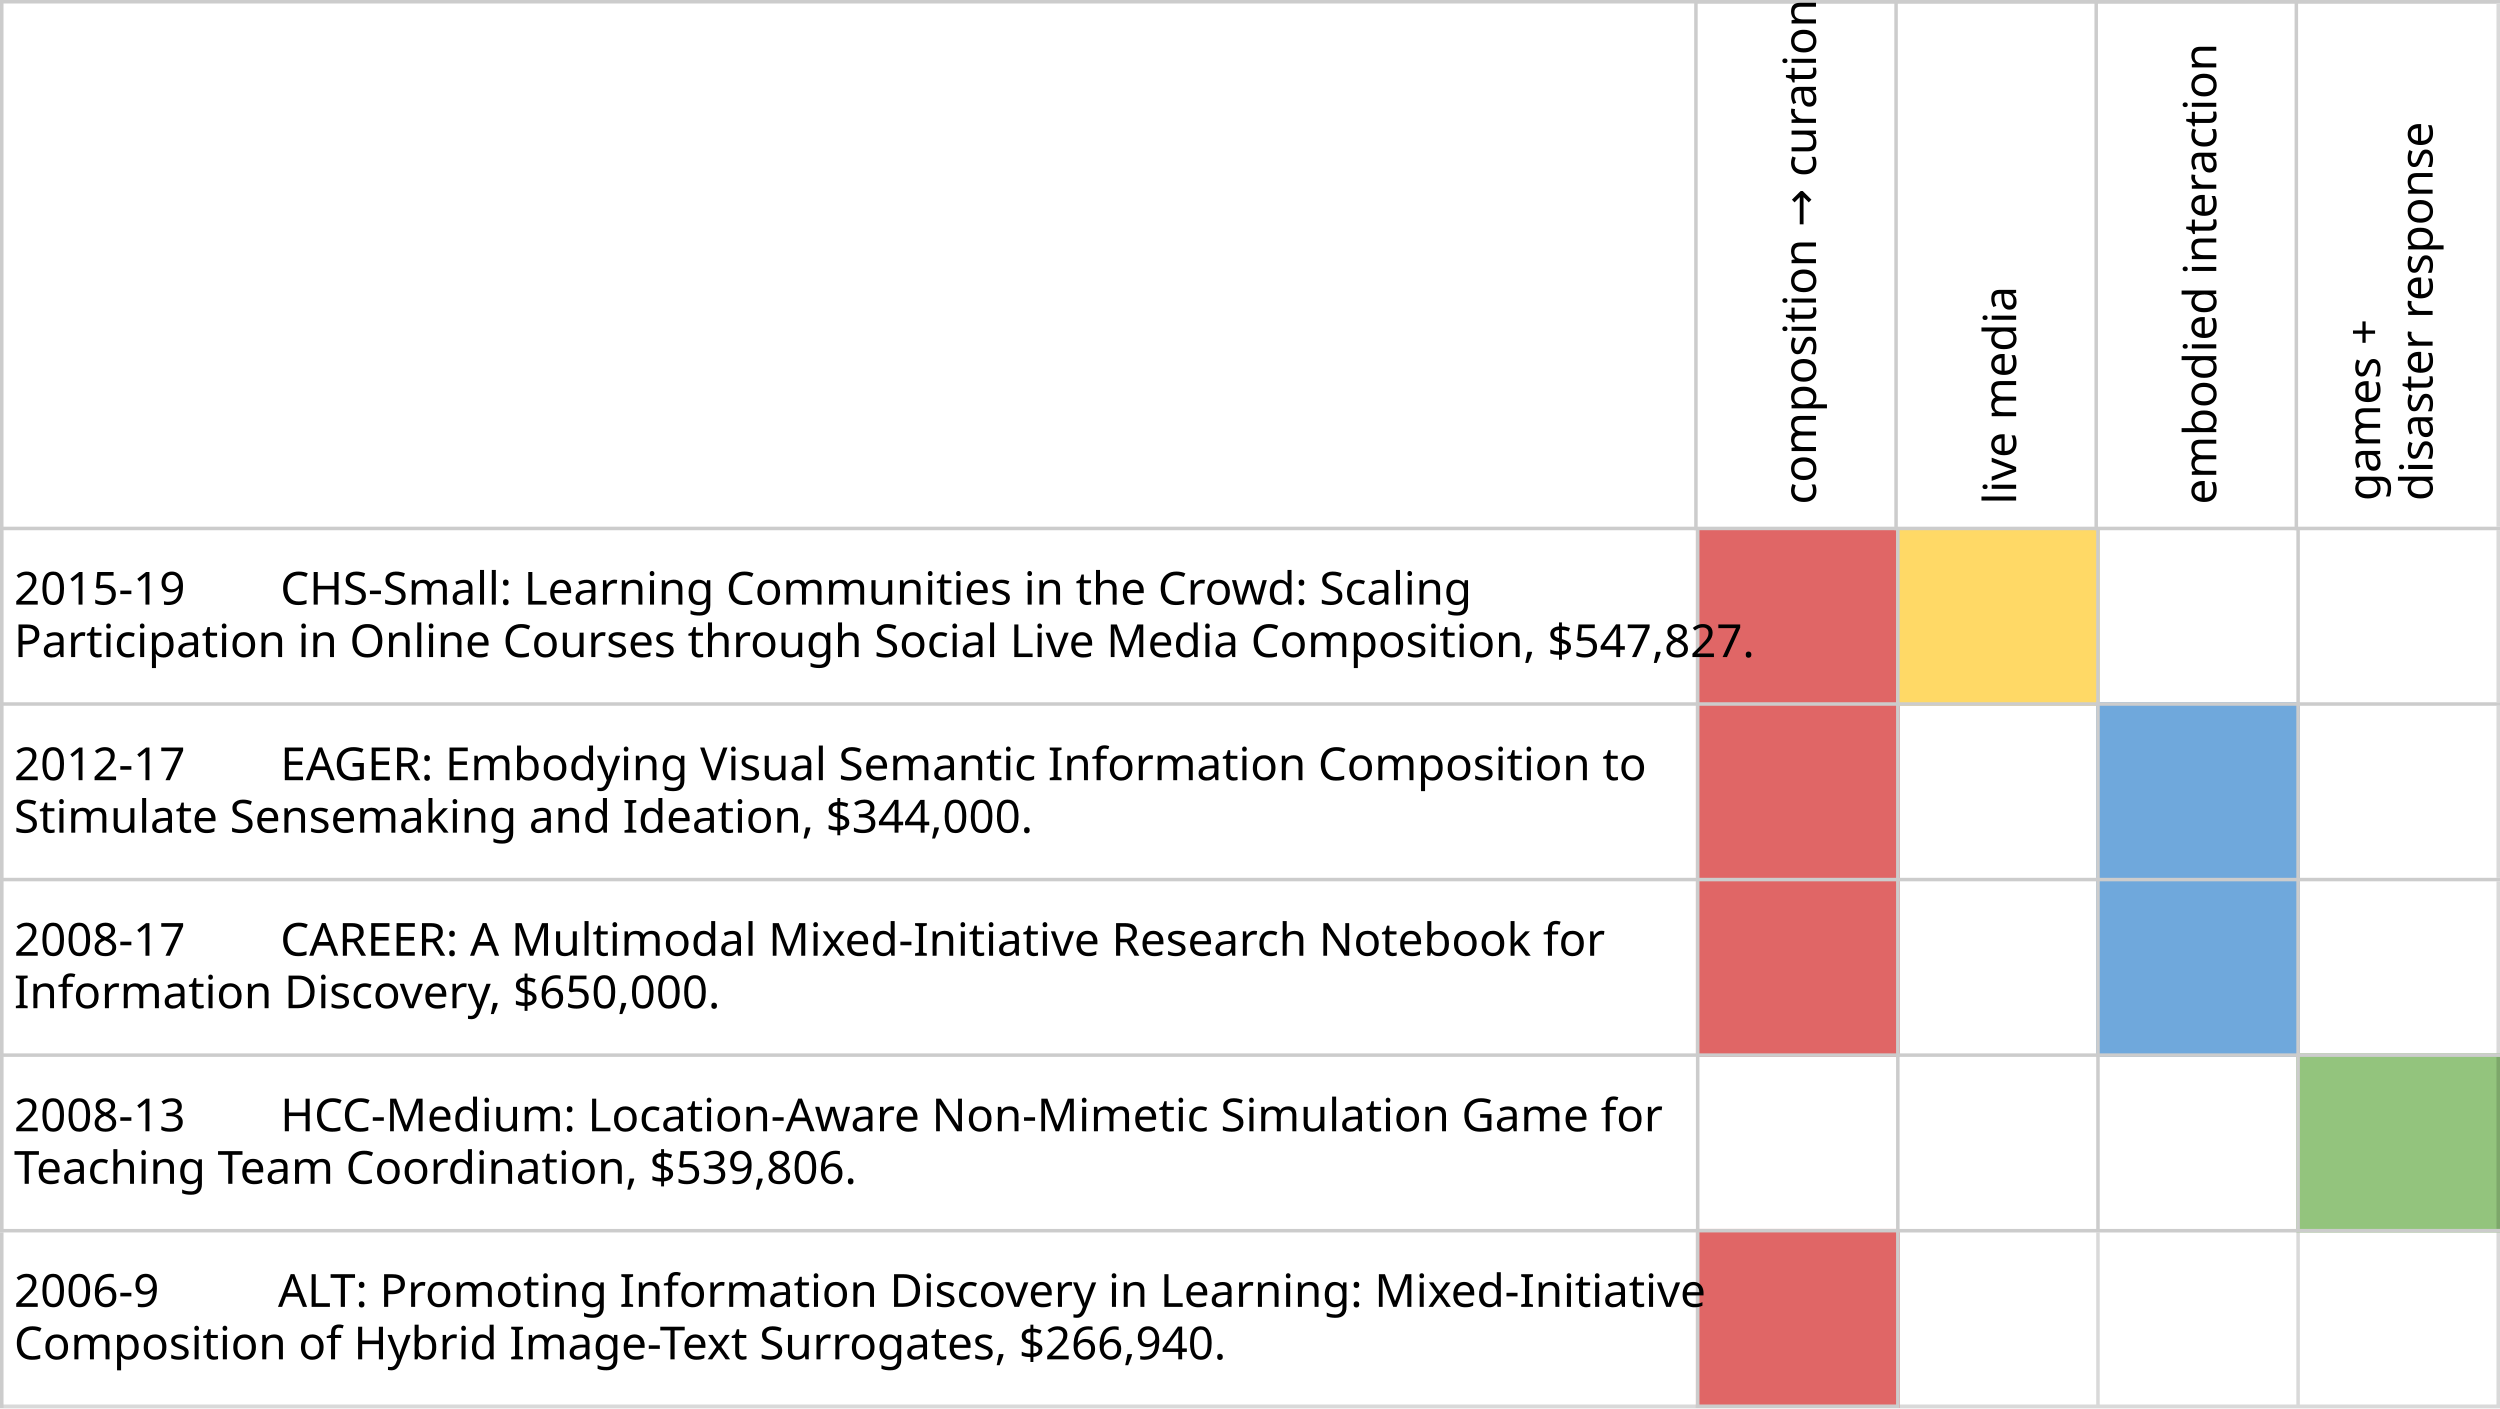
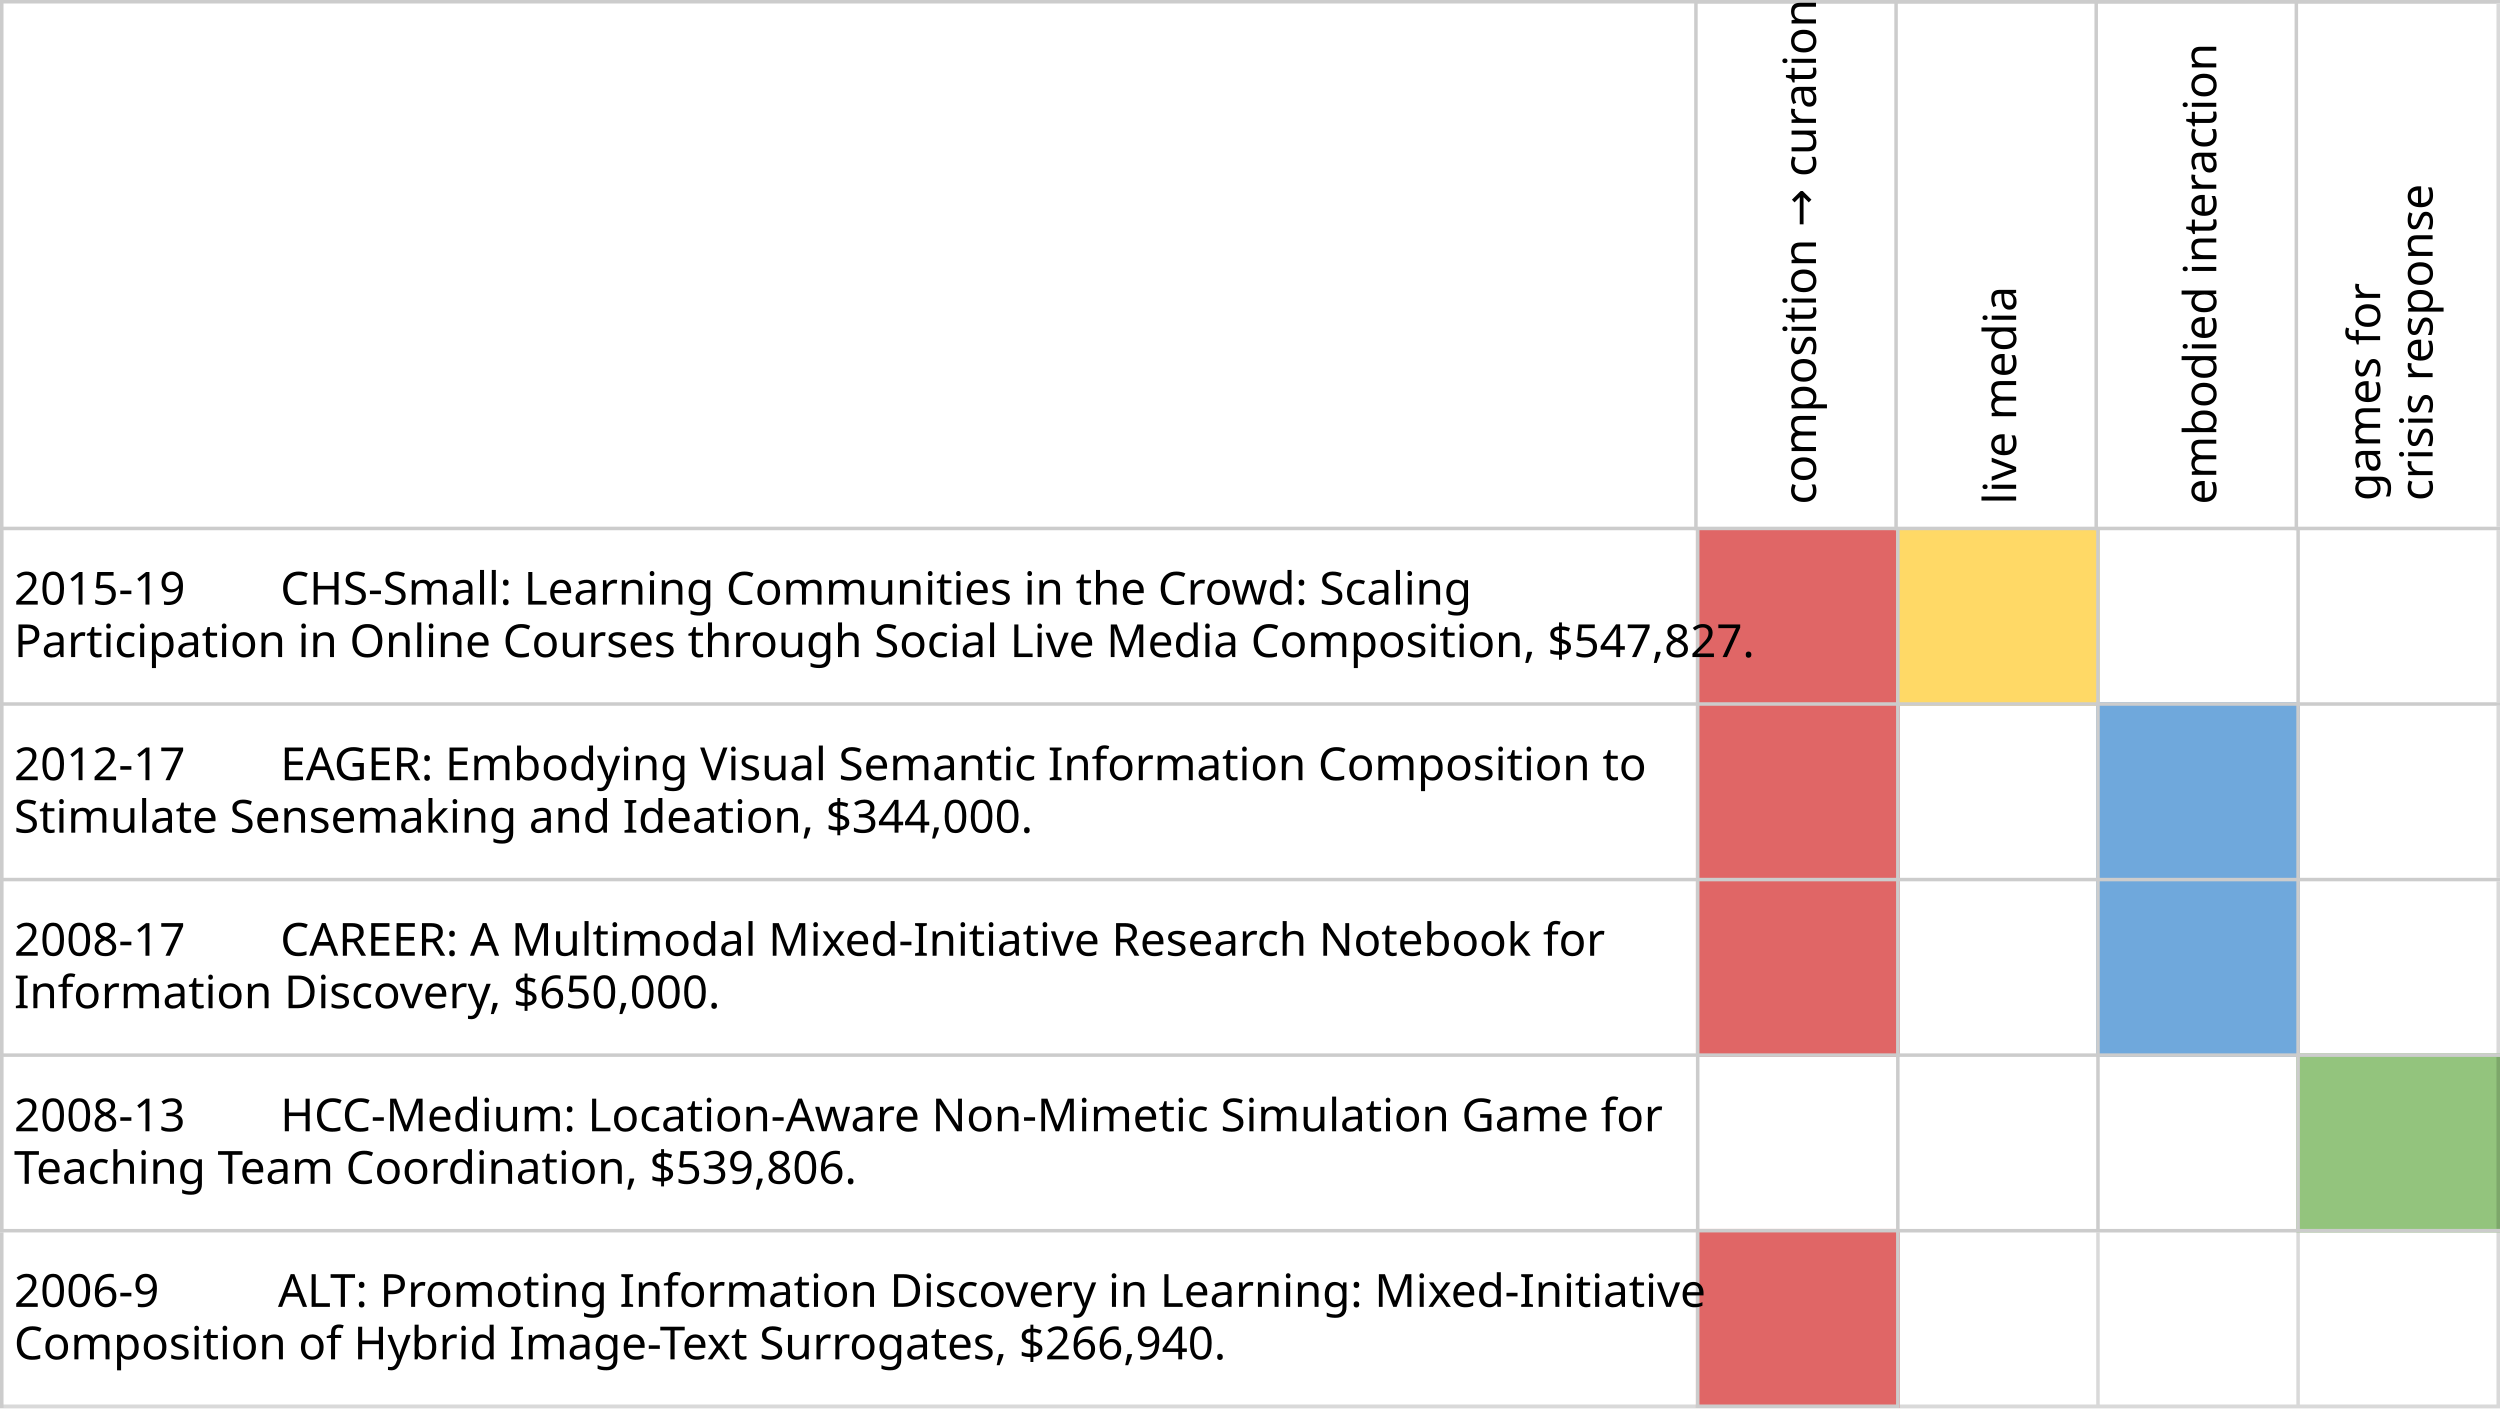
<svg xmlns="http://www.w3.org/2000/svg" xmlns:xlink="http://www.w3.org/1999/xlink" version="1.1" id="Layer_1" x="0px" y="0px" width="534px" height="300.75px" viewBox="0 0 534 300.75" enable-background="new 0 0 534 300.75" xml:space="preserve">
  <g>
    <defs>
      <rect id="SVGID_1_" x="-129" y="-53.25" width="792" height="612" />
    </defs>
    <clipPath id="SVGID_2_">
      <use xlink:href="#SVGID_1_" overflow="visible" />
    </clipPath>
    <g clip-path="url(#SVGID_2_)">
      <defs>
        <rect id="SVGID_3_" x="-0.75" y="-0.75" width="535.5" height="302.25" />
      </defs>
      <clipPath id="SVGID_4_">
        <use xlink:href="#SVGID_3_" overflow="visible" />
      </clipPath>
      <rect x="0.75" y="113.25" clip-path="url(#SVGID_4_)" fill="#FFFFFF" width="362.25" height="187.5" />
      <rect x="448.5" y="113.25" clip-path="url(#SVGID_4_)" fill="#FFFFFF" width="85.5" height="37.5" />
      <rect x="405.75" y="150.75" clip-path="url(#SVGID_4_)" fill="#FFFFFF" width="42.75" height="75" />
      <rect x="491.25" y="150.75" clip-path="url(#SVGID_4_)" fill="#FFFFFF" width="42.75" height="75" />
      <rect x="363" y="225.75" clip-path="url(#SVGID_4_)" fill="#FFFFFF" width="128.25" height="37.5" />
      <rect x="405.75" y="263.25" clip-path="url(#SVGID_4_)" fill="#FFFFFF" width="128.25" height="37.5" />
      <rect clip-path="url(#SVGID_4_)" fill="#FFFFFF" width="534" height="113.25" />
      <rect x="362.25" y="112.5" clip-path="url(#SVGID_4_)" fill="#E06666" width="43.5" height="113.25" />
      <rect x="405" y="112.5" clip-path="url(#SVGID_4_)" fill="#FFD966" width="43.5" height="38.25" />
      <rect x="447.75" y="150" clip-path="url(#SVGID_4_)" fill="#6FA8DC" width="43.5" height="75.75" />
      <rect x="490.5" y="225" clip-path="url(#SVGID_4_)" fill="#93C47D" width="43.5" height="38.25" />
      <rect x="362.25" y="262.5" clip-path="url(#SVGID_4_)" fill="#E06666" width="43.5" height="38.25" />
    </g>
    <g clip-path="url(#SVGID_2_)">
      <defs>
        <rect id="SVGID_5_" x="-0.75" y="-0.75" width="535.5" height="302.25" />
      </defs>
      <clipPath id="SVGID_6_">
        <use xlink:href="#SVGID_5_" overflow="visible" />
      </clipPath>
      <g clip-path="url(#SVGID_6_)">
        <defs>
          <rect id="SVGID_7_" x="0.75" width="533.25" height="113.25" />
        </defs>
        <clipPath id="SVGID_8_">
          <use xlink:href="#SVGID_7_" overflow="visible" />
        </clipPath>
        <rect x="362.25" y="0.375" clip-path="url(#SVGID_8_)" fill="#FFFFFF" width="42.75" height="112.5" />
      </g>
    </g>
    <g clip-path="url(#SVGID_2_)">
      <defs>
        <rect id="SVGID_9_" x="-0.75" y="-0.75" width="535.5" height="302.25" />
      </defs>
      <clipPath id="SVGID_10_">
        <use xlink:href="#SVGID_9_" overflow="visible" />
      </clipPath>
      <g clip-path="url(#SVGID_10_)">
        <defs>
          <rect id="SVGID_11_" x="0.75" width="533.25" height="113.25" />
        </defs>
        <clipPath id="SVGID_12_">
          <use xlink:href="#SVGID_11_" overflow="visible" />
        </clipPath>
        <rect x="405" y="0.375" clip-path="url(#SVGID_12_)" fill="#FFFFFF" width="42.75" height="112.5" />
      </g>
    </g>
    <g clip-path="url(#SVGID_2_)">
      <defs>
        <rect id="SVGID_13_" x="-0.75" y="-0.75" width="535.5" height="302.25" />
      </defs>
      <clipPath id="SVGID_14_">
        <use xlink:href="#SVGID_13_" overflow="visible" />
      </clipPath>
      <g clip-path="url(#SVGID_14_)">
        <defs>
          <rect id="SVGID_15_" x="0.75" width="533.25" height="113.25" />
        </defs>
        <clipPath id="SVGID_16_">
          <use xlink:href="#SVGID_15_" overflow="visible" />
        </clipPath>
        <rect x="447.75" y="0.375" clip-path="url(#SVGID_16_)" fill="#FFFFFF" width="42.75" height="112.5" />
      </g>
    </g>
    <g clip-path="url(#SVGID_2_)">
      <defs>
        <rect id="SVGID_17_" x="-0.75" y="-0.75" width="535.5" height="302.25" />
      </defs>
      <clipPath id="SVGID_18_">
        <use xlink:href="#SVGID_17_" overflow="visible" />
      </clipPath>
      <g clip-path="url(#SVGID_18_)">
        <defs>
          <rect id="SVGID_19_" x="0.75" width="533.25" height="113.25" />
        </defs>
        <clipPath id="SVGID_20_">
          <use xlink:href="#SVGID_19_" overflow="visible" />
        </clipPath>
        <rect x="490.5" y="0.375" clip-path="url(#SVGID_20_)" fill="#FFFFFF" width="42.75" height="112.5" />
      </g>
    </g>
    <g clip-path="url(#SVGID_2_)">
      <defs>
        <rect id="SVGID_21_" x="-0.75" y="-0.75" width="535.5" height="302.25" />
      </defs>
      <clipPath id="SVGID_22_">
        <use xlink:href="#SVGID_21_" overflow="visible" />
      </clipPath>
      <path opacity="0.149" clip-path="url(#SVGID_22_)" d="M405.75,300L405.75,300H534v0.75H405.75V300z M534,263.25L534,263.25V300    h-0.75v-36.75H534z M534,225.75L534,225.75v36.75h-0.75v-36.75H534z M534,188.25L534,188.25V225h-0.75v-36.75H534z M534,150.75    L534,150.75v36.75h-0.75v-36.75H534z M534,113.25L534,113.25V150h-0.75v-36.75H534z M534,0.75L534,0.75V112.5h-0.75V0.75H534z     M491.25,263.25L491.25,263.25V300h-0.75v-36.75H491.25z M448.5,263.25L448.5,263.25V300h-0.75v-36.75H448.5z M0,300L0,300h362.25    v0.75H0V300z M0.75,263.25L0.75,263.25V300H0v-36.75H0.75z" />
      <path clip-path="url(#SVGID_22_)" fill="none" stroke="#CCCCCC" stroke-width="0.75" stroke-miterlimit="10" d="M0,262.875h534     M0,225.375h534 M0,187.875h534 M0,150.375h534 M0,112.875h534 M0,0.375h534 M490.875,112.5v150.75 M448.125,112.5v150.75     M405.375,112.5v188.25 M362.25,300.375h43.5 M362.625,112.5v188.25 M0.375,0v263.25" />
    </g>
    <g clip-path="url(#SVGID_2_)">
      <defs>
        <rect id="SVGID_23_" x="-0.75" y="-0.75" width="535.5" height="302.25" />
      </defs>
      <clipPath id="SVGID_24_">
        <use xlink:href="#SVGID_23_" overflow="visible" />
      </clipPath>
      <g clip-path="url(#SVGID_24_)">
        <defs>
          <rect id="SVGID_25_" x="0.75" width="533.25" height="113.25" />
        </defs>
        <clipPath id="SVGID_26_">
          <use xlink:href="#SVGID_25_" overflow="visible" />
        </clipPath>
        <line clip-path="url(#SVGID_26_)" fill="none" stroke="#CCCCCC" stroke-width="0.75" stroke-miterlimit="10" x1="362.25" y1="225.375" x2="362.25" y2="-112.125" />
        <line clip-path="url(#SVGID_26_)" fill="none" stroke="#CCCCCC" stroke-width="0.75" stroke-miterlimit="10" x1="362.25" y1="0.375" x2="405" y2="0.375" />
      </g>
    </g>
    <g clip-path="url(#SVGID_2_)">
      <defs>
        <rect id="SVGID_27_" x="-0.75" y="-0.75" width="535.5" height="302.25" />
      </defs>
      <clipPath id="SVGID_28_">
        <use xlink:href="#SVGID_27_" overflow="visible" />
      </clipPath>
      <g clip-path="url(#SVGID_28_)">
        <defs>
          <rect id="SVGID_29_" x="0.75" width="533.25" height="113.25" />
        </defs>
        <clipPath id="SVGID_30_">
          <use xlink:href="#SVGID_29_" overflow="visible" />
        </clipPath>
        <line clip-path="url(#SVGID_30_)" fill="none" stroke="#CCCCCC" stroke-width="0.75" stroke-miterlimit="10" x1="405" y1="225.375" x2="405" y2="-112.125" />
        <line clip-path="url(#SVGID_30_)" fill="none" stroke="#CCCCCC" stroke-width="0.75" stroke-miterlimit="10" x1="405" y1="0.375" x2="447.75" y2="0.375" />
      </g>
    </g>
    <g clip-path="url(#SVGID_2_)">
      <defs>
        <rect id="SVGID_31_" x="-0.75" y="-0.75" width="535.5" height="302.25" />
      </defs>
      <clipPath id="SVGID_32_">
        <use xlink:href="#SVGID_31_" overflow="visible" />
      </clipPath>
      <g clip-path="url(#SVGID_32_)">
        <defs>
          <rect id="SVGID_33_" x="0.75" width="533.25" height="113.25" />
        </defs>
        <clipPath id="SVGID_34_">
          <use xlink:href="#SVGID_33_" overflow="visible" />
        </clipPath>
        <line clip-path="url(#SVGID_34_)" fill="none" stroke="#CCCCCC" stroke-width="0.75" stroke-miterlimit="10" x1="447.75" y1="225.375" x2="447.75" y2="-112.125" />
        <line clip-path="url(#SVGID_34_)" fill="none" stroke="#CCCCCC" stroke-width="0.75" stroke-miterlimit="10" x1="447.75" y1="0.375" x2="490.5" y2="0.375" />
      </g>
    </g>
    <g clip-path="url(#SVGID_2_)">
      <defs>
        <rect id="SVGID_35_" x="-0.75" y="-0.75" width="535.5" height="302.25" />
      </defs>
      <clipPath id="SVGID_36_">
        <use xlink:href="#SVGID_35_" overflow="visible" />
      </clipPath>
      <g clip-path="url(#SVGID_36_)">
        <defs>
          <rect id="SVGID_37_" x="0.75" width="533.25" height="113.25" />
        </defs>
        <clipPath id="SVGID_38_">
          <use xlink:href="#SVGID_37_" overflow="visible" />
        </clipPath>
        <line clip-path="url(#SVGID_38_)" fill="none" stroke="#CCCCCC" stroke-width="0.75" stroke-miterlimit="10" x1="490.5" y1="225.375" x2="490.5" y2="-112.125" />
        <line clip-path="url(#SVGID_38_)" fill="none" stroke="#CCCCCC" stroke-width="0.75" stroke-miterlimit="10" x1="490.5" y1="0.375" x2="533.25" y2="0.375" />
      </g>
    </g>
    <g clip-path="url(#SVGID_2_)">
      <defs>
        <rect id="SVGID_39_" x="-0.75" y="-0.75" width="535.5" height="302.25" />
      </defs>
      <clipPath id="SVGID_40_">
        <use xlink:href="#SVGID_39_" overflow="visible" />
      </clipPath>
      <g clip-path="url(#SVGID_40_)">
        <text transform="matrix(0 -1 1 0 387.8955 107.7485)" font-family="'ArialMT'" font-size="9.75">composition → curation</text>
      </g>
    </g>
    <g clip-path="url(#SVGID_2_)">
      <defs>
        <rect id="SVGID_41_" x="-0.75" y="-0.75" width="535.5" height="302.25" />
      </defs>
      <clipPath id="SVGID_42_">
        <use xlink:href="#SVGID_41_" overflow="visible" />
      </clipPath>
      <g clip-path="url(#SVGID_42_)">
        <text transform="matrix(0 -1 1 0 430.6455 107.7485)" font-family="'ArialMT'" font-size="9.75">live media</text>
      </g>
    </g>
    <g clip-path="url(#SVGID_2_)">
      <defs>
        <rect id="SVGID_43_" x="-0.75" y="-0.75" width="535.5" height="302.25" />
      </defs>
      <clipPath id="SVGID_44_">
        <use xlink:href="#SVGID_43_" overflow="visible" />
      </clipPath>
      <g clip-path="url(#SVGID_44_)">
        <text transform="matrix(0 -1 1 0 473.3955 107.7485)" font-family="'ArialMT'" font-size="9.75">embodied interaction</text>
      </g>
    </g>
    <g clip-path="url(#SVGID_2_)">
      <defs>
        <rect id="SVGID_45_" x="-0.75" y="-0.75" width="535.5" height="302.25" />
      </defs>
      <clipPath id="SVGID_46_">
        <use xlink:href="#SVGID_45_" overflow="visible" />
      </clipPath>
      <g clip-path="url(#SVGID_46_)">
-         <text transform="matrix(0 -1 1 0 508.3955 106.9985)" font-family="'ArialMT'" font-size="9.75">games +</text>
+         <text transform="matrix(0 -1 1 0 508.3955 106.9985)" font-family="'ArialMT'" font-size="9.75">games for</text>
      </g>
      <g clip-path="url(#SVGID_46_)">
-         <text transform="matrix(0 -1 1 0 519.6064 106.9985)" font-family="'ArialMT'" font-size="9.75">disaster response</text>
+         <text transform="matrix(0 -1 1 0 519.6064 106.9985)" font-family="'ArialMT'" font-size="9.75">crisis response</text>
      </g>
    </g>
    <g clip-path="url(#SVGID_2_)">
      <defs>
        <rect id="SVGID_47_" x="-0.75" y="-0.75" width="535.5" height="302.25" />
      </defs>
      <clipPath id="SVGID_48_">
        <use xlink:href="#SVGID_47_" overflow="visible" />
      </clipPath>
      <g clip-path="url(#SVGID_48_)">
        <text transform="matrix(1 0 0 1 2.9995 129.1455)" font-family="'ArialMT'" font-size="9.75">2015-19        CHS-Small: Learning Communities in the Crowd: Scaling </text>
      </g>
      <g clip-path="url(#SVGID_48_)">
        <text transform="matrix(1 0 0 1 2.9995 140.3564)" font-family="'ArialMT'" font-size="9.75">Participation in Online Courses through Social Live Media Composition, $547,827.</text>
      </g>
      <g clip-path="url(#SVGID_48_)">
        <text transform="matrix(1 0 0 1 2.9995 166.6455)" font-family="'ArialMT'" font-size="9.75">2012-17        EAGER: Embodying Visual Semantic Information Composition to </text>
      </g>
      <g clip-path="url(#SVGID_48_)">
        <text transform="matrix(1 0 0 1 2.9995 177.8564)" font-family="'ArialMT'" font-size="9.75">Stimulate Sensemaking and Ideation, $344,000.</text>
      </g>
      <g clip-path="url(#SVGID_48_)">
        <text transform="matrix(1 0 0 1 2.9995 204.1455)" font-family="'ArialMT'" font-size="9.75">2008-17        CAREER: A Multimodal Mixed-Initiative Research Notebook for </text>
      </g>
      <g clip-path="url(#SVGID_48_)">
        <text transform="matrix(1 0 0 1 2.9995 215.3564)" font-family="'ArialMT'" font-size="9.75">Information Discovery, $650,000.</text>
      </g>
      <g clip-path="url(#SVGID_48_)">
        <text transform="matrix(1 0 0 1 2.9995 241.6445)" font-family="'ArialMT'" font-size="9.75">2008-13        HCC-Medium: Location-Aware Non-Mimetic Simulation Game for </text>
      </g>
      <g clip-path="url(#SVGID_48_)">
        <text transform="matrix(1 0 0 1 2.9995 252.8564)" font-family="'ArialMT'" font-size="9.75">Teaching Team Coordination, $539,806.</text>
      </g>
      <g clip-path="url(#SVGID_48_)">
        <text transform="matrix(1 0 0 1 2.9995 279.1445)" font-family="'ArialMT'" font-size="9.75">2006-9          ALT: Promoting Information Discovery in Learning: Mixed-Initiative </text>
      </g>
      <g clip-path="url(#SVGID_48_)">
        <text transform="matrix(1 0 0 1 2.9995 290.3564)" font-family="'ArialMT'" font-size="9.75">Composition of Hybrid Image-Text Surrogates, $266,940.</text>
      </g>
    </g>
  </g>
</svg>
